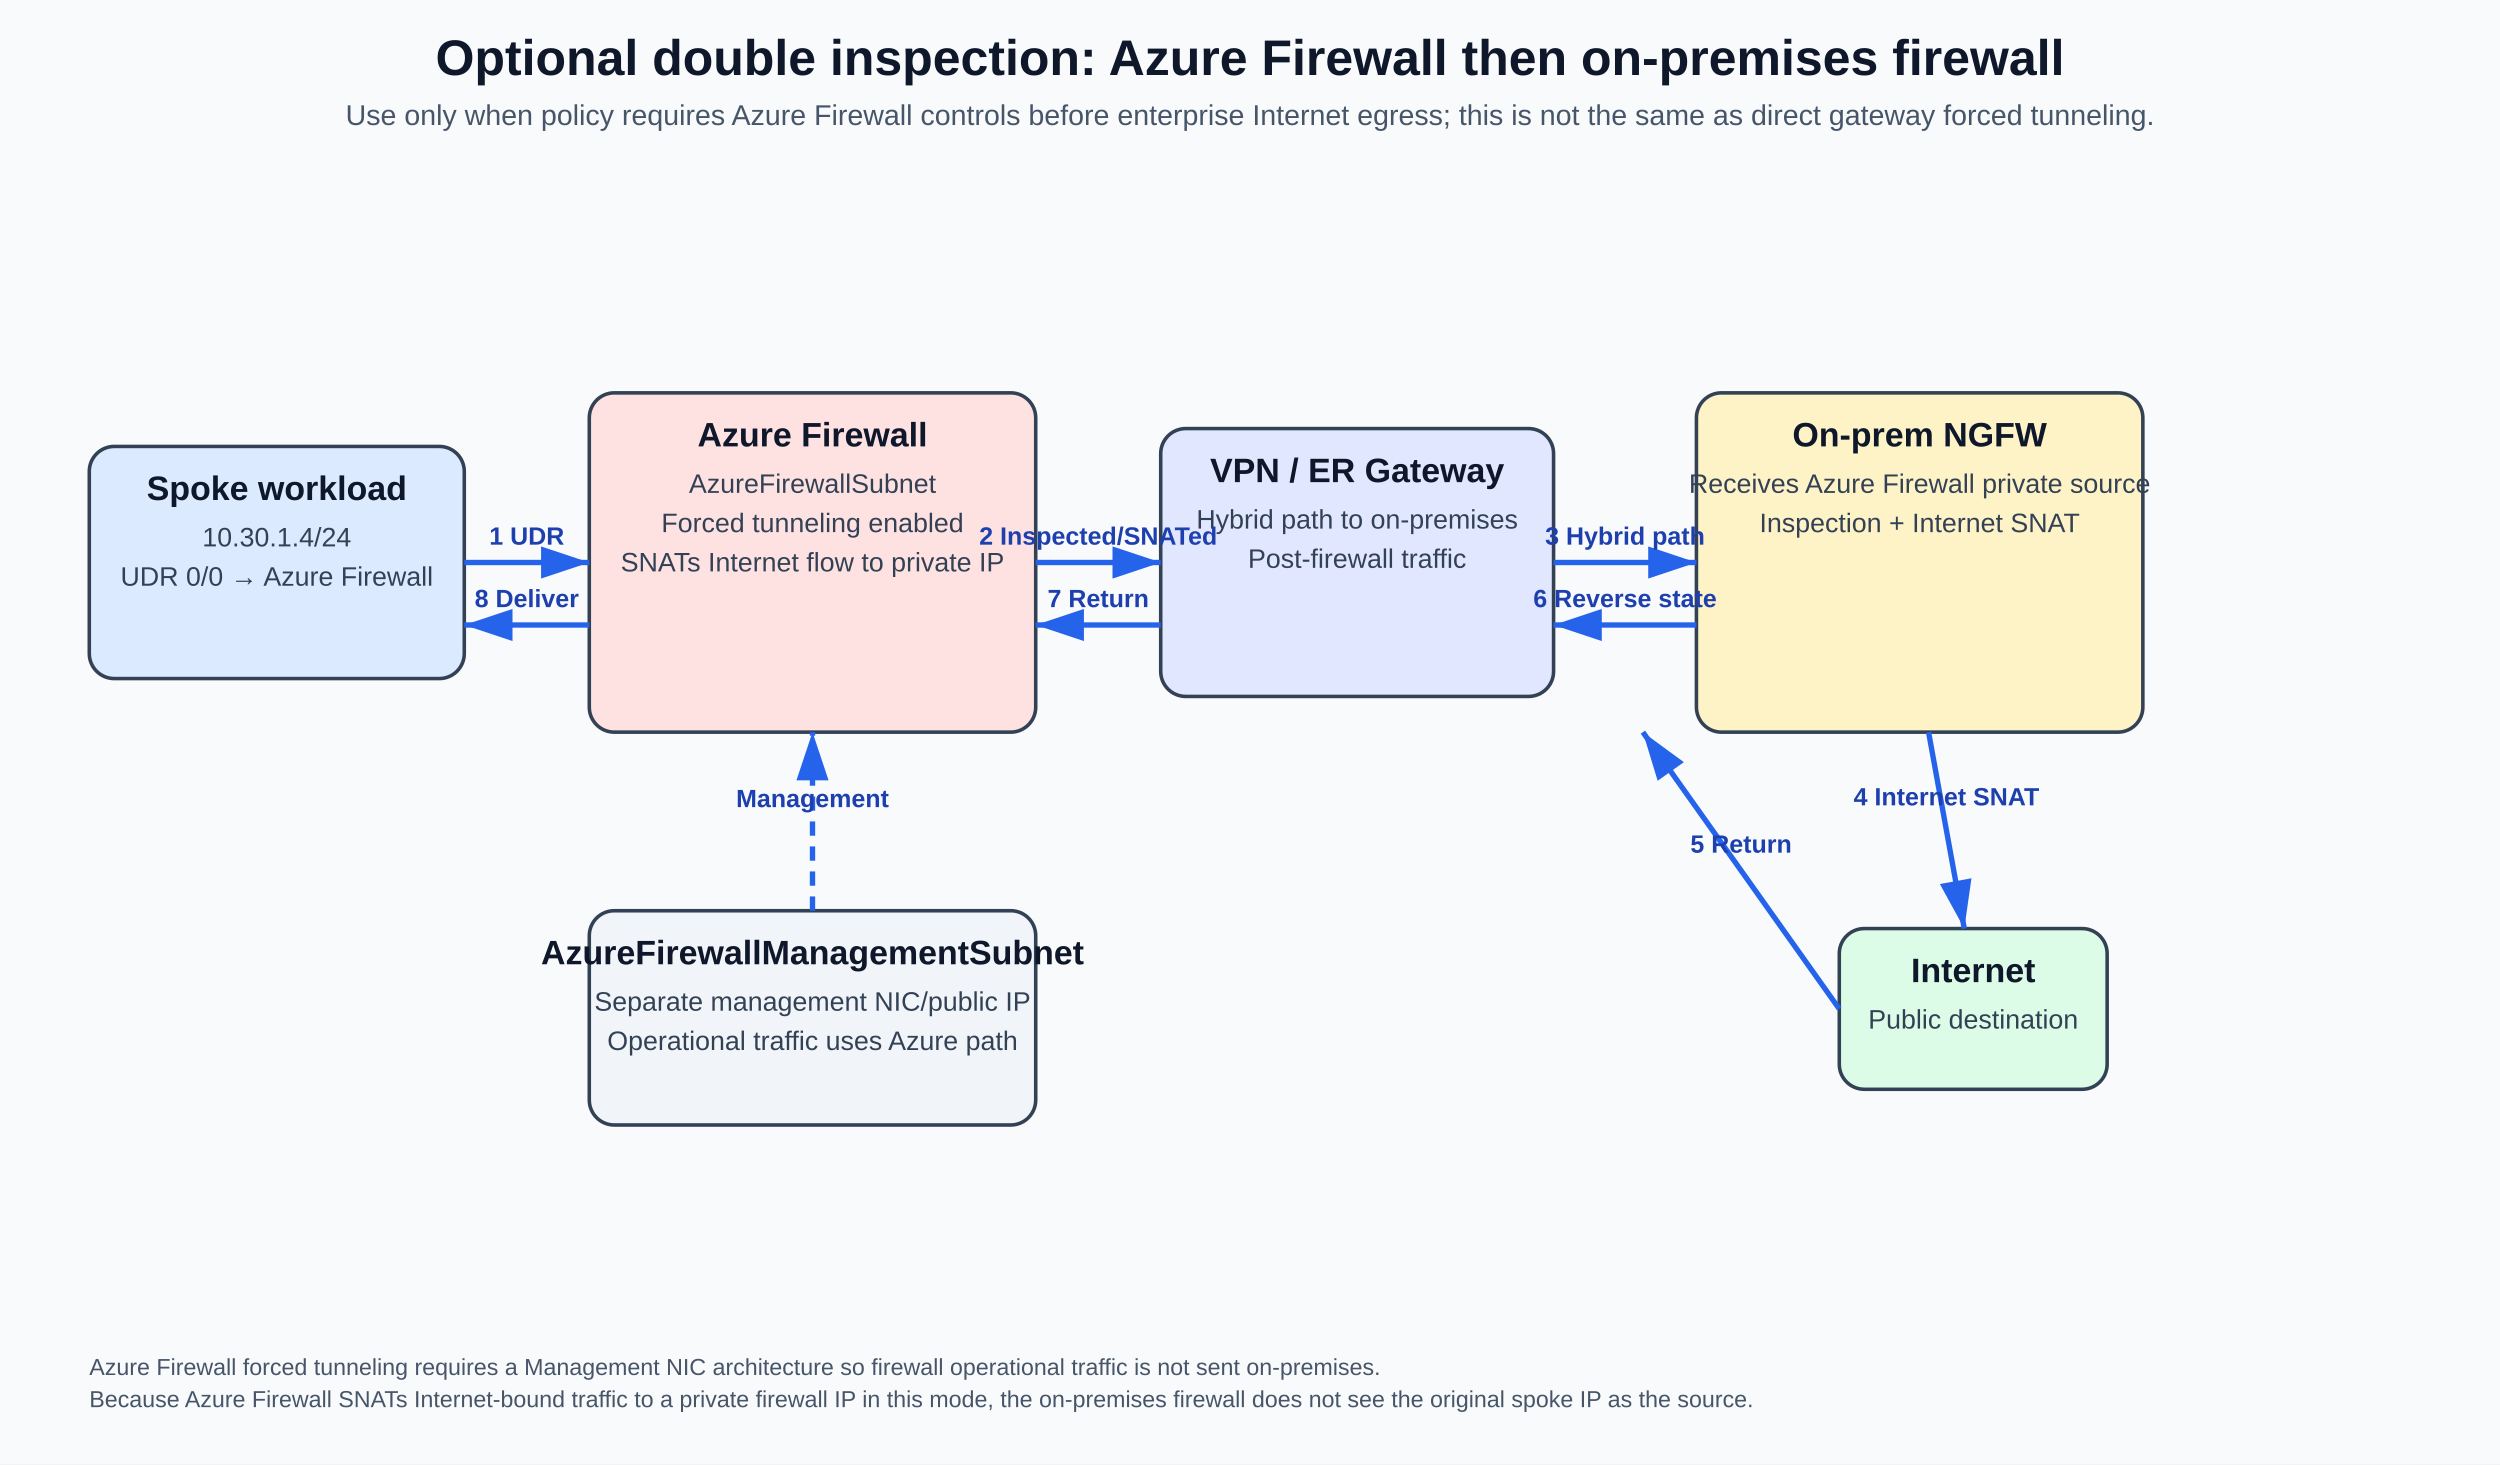
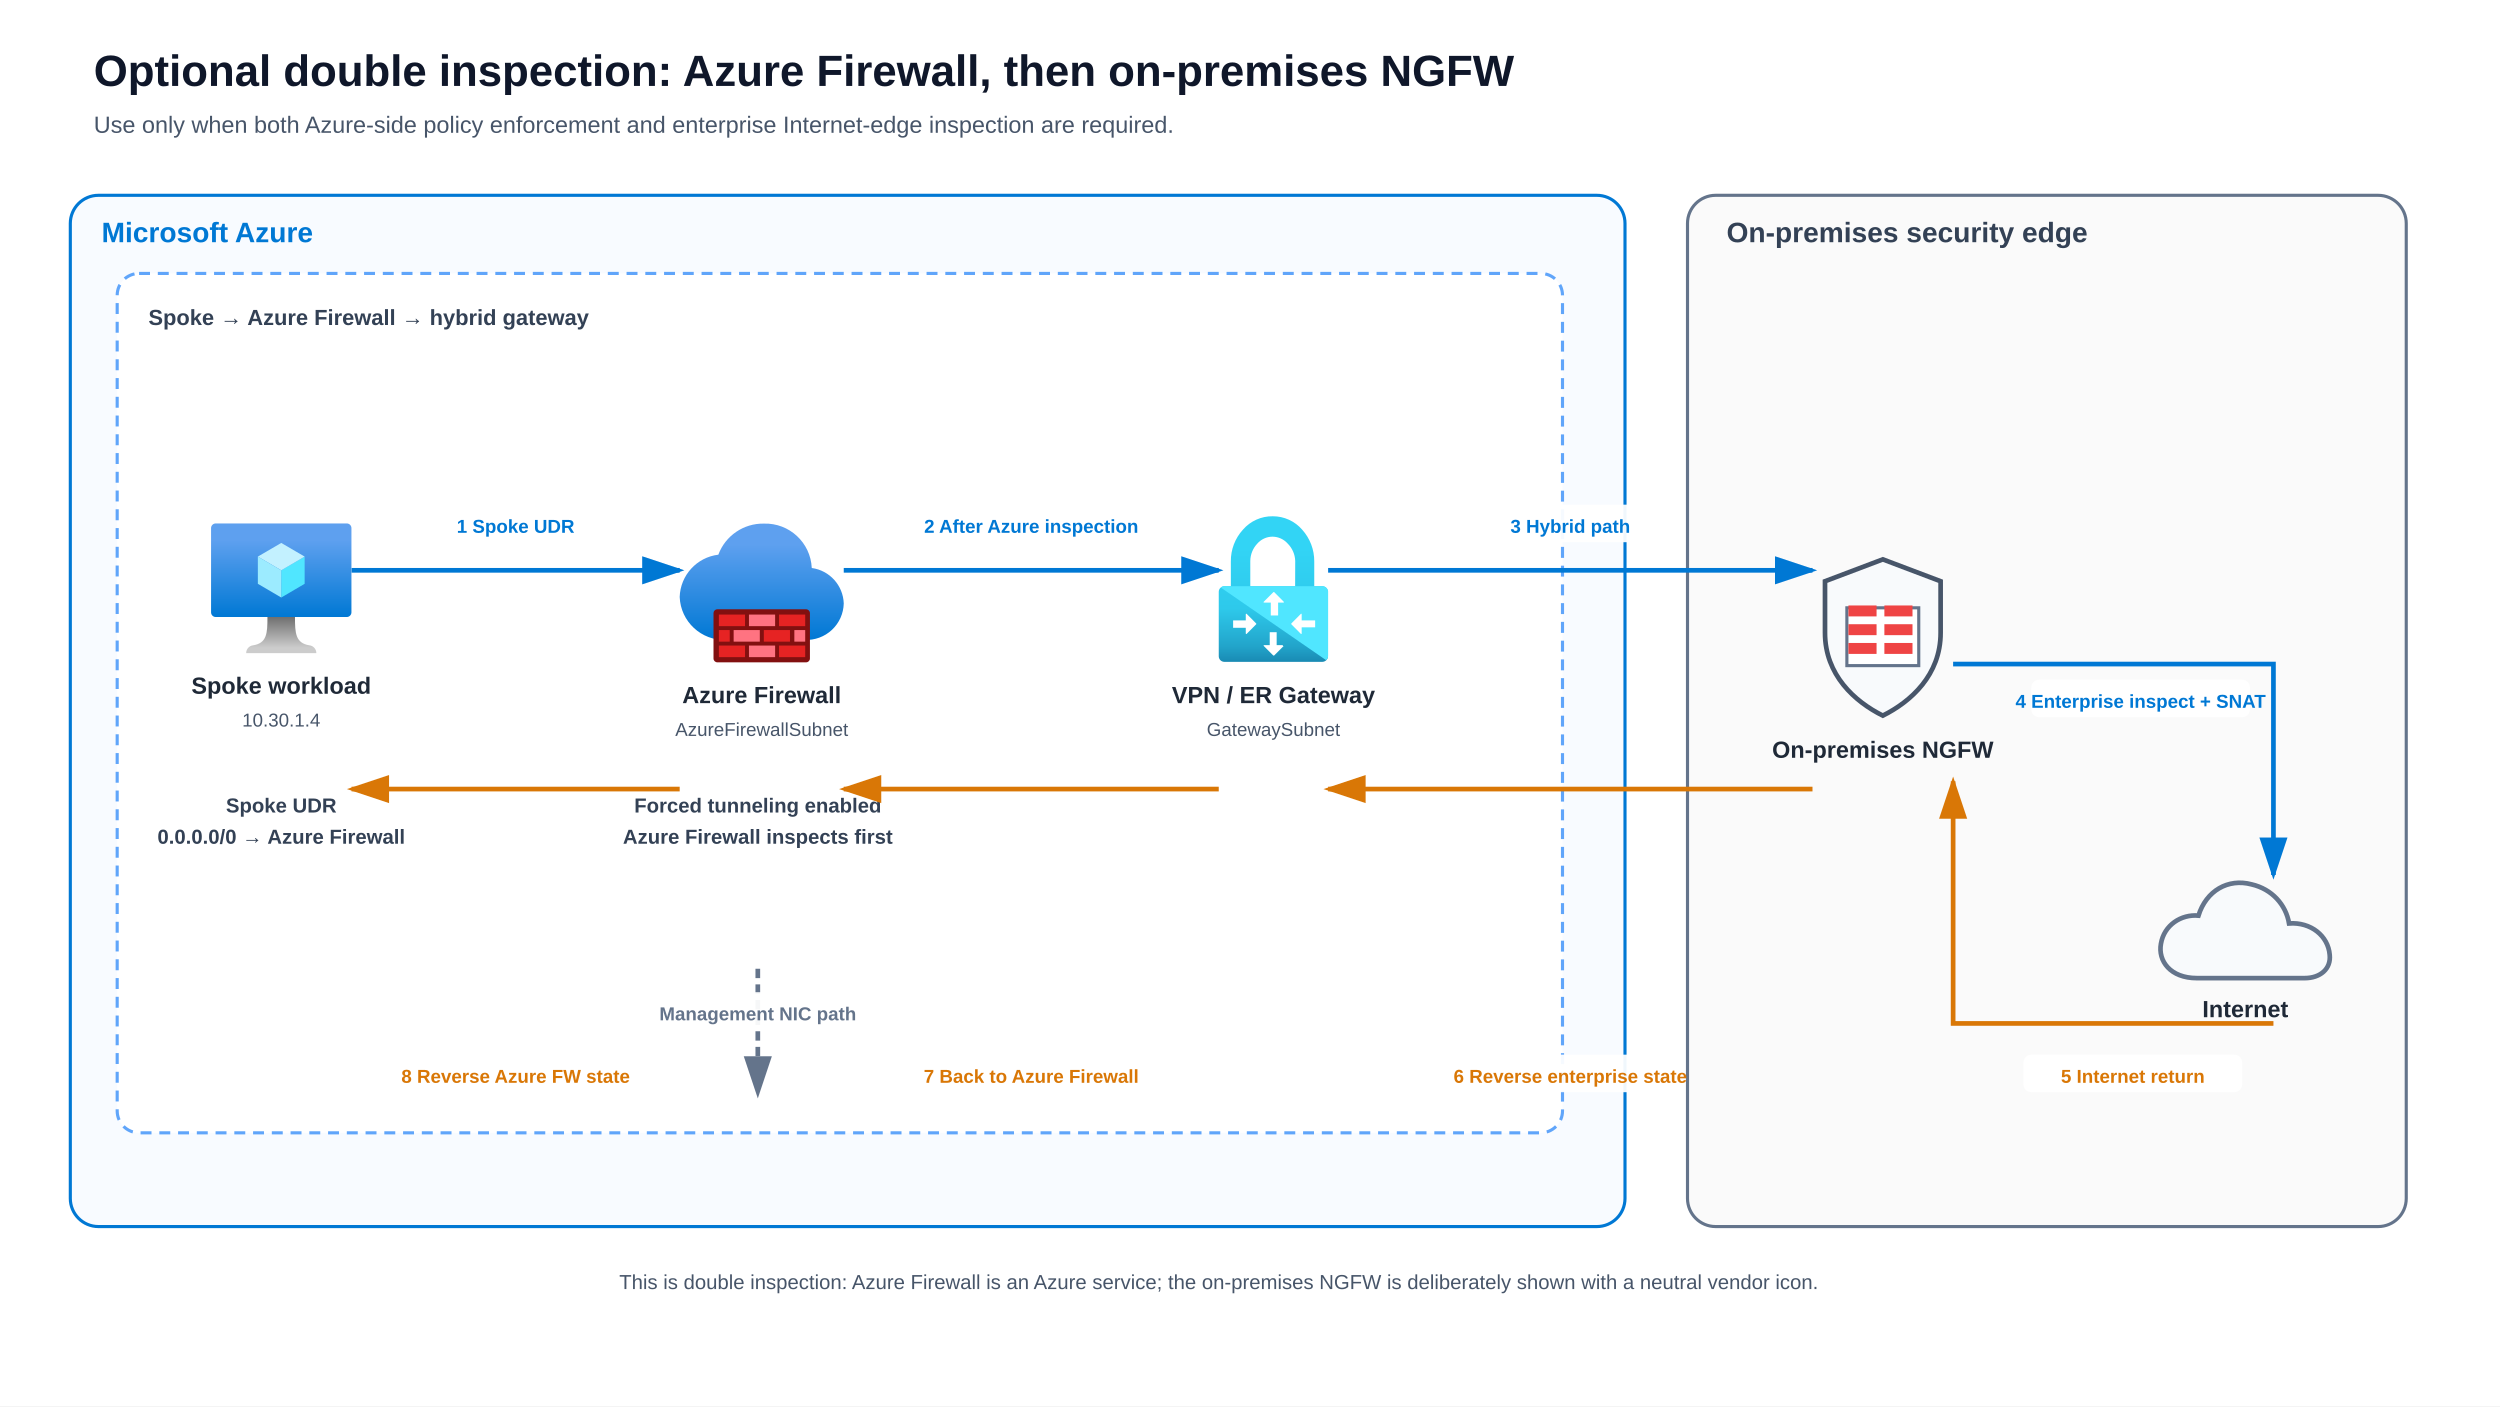
- <svg xmlns="http://www.w3.org/2000/svg" width="1400" height="820" viewBox="0 0 1400 820">
+ <svg xmlns="http://www.w3.org/2000/svg" width="1600" height="900" viewBox="0 0 1600 900">
  <defs>
-     <marker id="arrow" markerWidth="10" markerHeight="10" refX="9" refY="3" orient="auto" markerUnits="strokeWidth">
-       <path d="M0,0 L0,6 L9,3 z" fill="#2563eb" />
+     <linearGradient id="vmBlue" x1="0" y1="1" x2="0" y2="0">
+       <stop offset="0" stop-color="#0078d4" />
+       <stop offset=".82" stop-color="#5ea0ef" />
+     </linearGradient>
+     <linearGradient id="vmGray" x1="0" y1="1" x2="0" y2="0">
+       <stop offset=".15" stop-color="#ccc" />
+       <stop offset="1" stop-color="#707070" />
+     </linearGradient>
+     <linearGradient id="fwCloud" x1="0" y1="1" x2="0" y2="0">
+       <stop offset="0" stop-color="#0078d4" />
+       <stop offset=".82" stop-color="#5ea0ef" />
+     </linearGradient>
+     <linearGradient id="gwGrad" x1="0" y1="0" x2="0" y2="1">
+       <stop offset=".22" stop-color="#32d4f5" />
+       <stop offset=".63" stop-color="#2ec9eb" />
+       <stop offset=".89" stop-color="#22a5cb" />
+       <stop offset="1" stop-color="#198ab3" />
+     </linearGradient>
+     <marker id="arrBlue" markerWidth="10" markerHeight="10" refX="8" refY="3" orient="auto">
+       <path d="M0,0 L0,6 L9,3 z" fill="#0078D4" />
    </marker>
+     <marker id="arrOrange" markerWidth="10" markerHeight="10" refX="8" refY="3" orient="auto">
+       <path d="M0,0 L0,6 L9,3 z" fill="#D97706" />
+     </marker>
+     <marker id="arrGray" markerWidth="10" markerHeight="10" refX="8" refY="3" orient="auto">
+       <path d="M0,0 L0,6 L9,3 z" fill="#64748B" />
+     </marker>
+     <symbol id="ico-vm" viewBox="0 0 18 16.63">
+       <rect x="0" y="0" width="18" height="12" rx=".6" fill="url(#vmBlue)" />
+       <polygon points="9,9.5 9,6 12,4.25 12,7.74" fill="#50e6ff" />
+       <polygon points="6,4.25 9,2.5 12,4.25 9,6.01" fill="#c3f1ff" />
+       <polygon points="6,7.74 6,4.25 9,6.01 9,9.5" fill="#9cebff" />
+       <path d="M12.61 15.63C10.83 15.35 10.76 14.07 10.76 12H7.23c0 2.07-.06 3.35-1.84 3.63a1 1 0 0 0-.89 1h9a1 1 0 0 0-.89-1z" fill="url(#vmGray)" />
+     </symbol>
+     <symbol id="ico-fw" viewBox="0 0 18 15.22">
+       <path d="M18 8.76a4.06 4.06 0 0 0-3.51-3.89A5.1 5.1 0 0 0 9.24 0a5.23 5.23 0 0 0-5 3.41A4.82 4.82 0 0 0 0 8.05a4.9 4.9 0 0 0 5.07 4.71h8.65A4.1 4.1 0 0 0 18 8.76z" fill="url(#fwCloud)" />
+       <path d="M14.29 9.81a.42.42 0 0 0-.42-.41H4.13a.42.42 0 0 0-.42.41v5a.42.42 0 0 0 .42.41h9.74a.42.42 0 0 0 .42-.41z" fill="#821010" />
+       <rect x="4.3" y="9.98" width="2.87" height="1.27" fill="#e62323" />
+       <rect x="7.6" y="9.98" width="2.87" height="1.27" fill="#ff7381" />
+       <rect x="10.9" y="9.98" width="2.87" height="1.27" fill="#e62323" />
+       <rect x="4.3" y="11.68" width="1.19" height="1.27" fill="#e62323" />
+       <rect x="5.92" y="11.68" width="2.87" height="1.27" fill="#ff7381" />
+       <rect x="9.23" y="11.68" width="2.87" height="1.27" fill="#e62323" />
+       <rect x="12.58" y="11.68" width="1.19" height="1.27" fill="#ff7381" />
+       <rect x="4.3" y="13.38" width="2.87" height="1.27" fill="#e62323" />
+       <rect x="7.6" y="13.38" width="2.87" height="1.27" fill="#ff7381" />
+       <rect x="10.9" y="13.38" width="2.87" height="1.27" fill="#e62323" />
+     </symbol>
+     <symbol id="ico-gw" viewBox="0 0 13.56 18.05">
+       <path d="M12.84 8.67h-1V5.59a5.81 5.81 0 0 0-1.49-3.92A4.79 4.79 0 0 0 6.69 0 4.79 4.79 0 0 0 2.99 1.67 5.73 5.73 0 0 0 1.5 5.59v3.08H.69a.7.7 0 0 0-.69.69v8a.7.7 0 0 0 .69.69h12.15a.71.71 0 0 0 .7-.69v-8a.71.71 0 0 0-.7-.69zm-3.37 0H3.91V5.54a3.18 3.18 0 0 1 .87-2.15 2.51 2.51 0 0 1 1.88-.86 2.54 2.54 0 0 1 1.89.86 3.19 3.19 0 0 1 .93 2.14z" fill="url(#gwGrad)" />
+       <path d="M12.87 8.67H.7a.66.66 0 0 0-.44.17l13.05 9a.67.67 0 0 0 .25-.52v-8a.71.71 0 0 0-.69-.65z" fill="#50e6ff" />
+       <path d="M5.58 10.6l1.2-1.2h.09l1.19 1.2c.04.04.02.1-.04.1h-.66v1.6h-.91v-1.6h-.83c-.07 0-.09-.06-.04-.1zm2.47 5.48-1.19 1.19h-.09l-1.19-1.19c-.04-.04-.02-.1.04-.1h.7v-1.61h.86v1.61h.7c.07 0 .1.06.08.1zM3.35 14.53v-.7H1.78v-.92h1.57v-.76c0-.06.07-.09.11-.05l1.19 1.2v.08l-1.19 1.2c-.04.04-.11.01-.11-.05zm6.93-2.38v.76h1.67v.86h-1.67v.76c0 .06-.06.09-.1.05l-1.19-1.2v-.08l1.19-1.2c.04-.04.1-.01.1.05z" fill="#fff" />
+     </symbol>
  </defs>
-   <rect width="1400" height="820" fill="#f8fafc" />
-   <text x="700" y="42" text-anchor="middle" font-family="Arial" font-size="28" font-weight="700" fill="#0f172a">Optional double inspection: Azure Firewall then on-premises firewall</text>
-   <text x="700" y="70" text-anchor="middle" font-family="Arial" font-size="16" fill="#475569">Use only when policy requires Azure Firewall controls before enterprise Internet egress; this is not the same as direct gateway forced tunneling.</text>
-   <rect x="50" y="250" width="210" height="130" rx="14" fill="#dbeafe" stroke="#334155" stroke-width="2" />
-   <text x="155.0" y="280" text-anchor="middle" font-family="Arial" font-size="19" font-weight="700" fill="#0f172a">Spoke workload</text>
-   <text x="155.0" y="306" text-anchor="middle" font-family="Arial" font-size="15" fill="#334155">10.30.1.4/24</text>
-   <text x="155.0" y="328" text-anchor="middle" font-family="Arial" font-size="15" fill="#334155">UDR 0/0 → Azure Firewall</text>
-   <rect x="330" y="220" width="250" height="190" rx="14" fill="#fee2e2" stroke="#334155" stroke-width="2" />
-   <text x="455.0" y="250" text-anchor="middle" font-family="Arial" font-size="19" font-weight="700" fill="#0f172a">Azure Firewall</text>
-   <text x="455.0" y="276" text-anchor="middle" font-family="Arial" font-size="15" fill="#334155">AzureFirewallSubnet</text>
-   <text x="455.0" y="298" text-anchor="middle" font-family="Arial" font-size="15" fill="#334155">Forced tunneling enabled</text>
-   <text x="455.0" y="320" text-anchor="middle" font-family="Arial" font-size="15" fill="#334155">SNATs Internet flow to private IP</text>
-   <rect x="650" y="240" width="220" height="150" rx="14" fill="#e0e7ff" stroke="#334155" stroke-width="2" />
-   <text x="760.0" y="270" text-anchor="middle" font-family="Arial" font-size="19" font-weight="700" fill="#0f172a">VPN / ER Gateway</text>
-   <text x="760.0" y="296" text-anchor="middle" font-family="Arial" font-size="15" fill="#334155">Hybrid path to on-premises</text>
-   <text x="760.0" y="318" text-anchor="middle" font-family="Arial" font-size="15" fill="#334155">Post-firewall traffic</text>
-   <rect x="950" y="220" width="250" height="190" rx="14" fill="#fef3c7" stroke="#334155" stroke-width="2" />
-   <text x="1075.0" y="250" text-anchor="middle" font-family="Arial" font-size="19" font-weight="700" fill="#0f172a">On-prem NGFW</text>
-   <text x="1075.0" y="276" text-anchor="middle" font-family="Arial" font-size="15" fill="#334155">Receives Azure Firewall private source</text>
-   <text x="1075.0" y="298" text-anchor="middle" font-family="Arial" font-size="15" fill="#334155">Inspection + Internet SNAT</text>
-   <rect x="1030" y="520" width="150" height="90" rx="14" fill="#dcfce7" stroke="#334155" stroke-width="2" />
-   <text x="1105.0" y="550" text-anchor="middle" font-family="Arial" font-size="19" font-weight="700" fill="#0f172a">Internet</text>
-   <text x="1105.0" y="576" text-anchor="middle" font-family="Arial" font-size="15" fill="#334155">Public destination</text>
-   <rect x="330" y="510" width="250" height="120" rx="14" fill="#f1f5f9" stroke="#334155" stroke-width="2" />
-   <text x="455.0" y="540" text-anchor="middle" font-family="Arial" font-size="19" font-weight="700" fill="#0f172a">AzureFirewallManagementSubnet</text>
-   <text x="455.0" y="566" text-anchor="middle" font-family="Arial" font-size="15" fill="#334155">Separate management NIC/public IP</text>
-   <text x="455.0" y="588" text-anchor="middle" font-family="Arial" font-size="15" fill="#334155">Operational traffic uses Azure path</text>
-   <line x1="260" y1="315" x2="330" y2="315" stroke="#2563eb" stroke-width="3" marker-end="url(#arrow)" />
-   <text x="295.0" y="305.0" text-anchor="middle" font-family="Arial" font-size="14" font-weight="700" fill="#1e40af">1  UDR</text>
-   <line x1="580" y1="315" x2="650" y2="315" stroke="#2563eb" stroke-width="3" marker-end="url(#arrow)" />
-   <text x="615.0" y="305.0" text-anchor="middle" font-family="Arial" font-size="14" font-weight="700" fill="#1e40af">2  Inspected/SNATed</text>
-   <line x1="870" y1="315" x2="950" y2="315" stroke="#2563eb" stroke-width="3" marker-end="url(#arrow)" />
-   <text x="910.0" y="305.0" text-anchor="middle" font-family="Arial" font-size="14" font-weight="700" fill="#1e40af">3  Hybrid path</text>
-   <line x1="1080" y1="410" x2="1100" y2="520" stroke="#2563eb" stroke-width="3" marker-end="url(#arrow)" />
-   <text x="1090.0" y="451.0" text-anchor="middle" font-family="Arial" font-size="14" font-weight="700" fill="#1e40af">4  Internet SNAT</text>
-   <line x1="1030" y1="565" x2="920" y2="410" stroke="#2563eb" stroke-width="3" marker-end="url(#arrow)" />
-   <text x="975.0" y="477.5" text-anchor="middle" font-family="Arial" font-size="14" font-weight="700" fill="#1e40af">5  Return</text>
-   <line x1="950" y1="350" x2="870" y2="350" stroke="#2563eb" stroke-width="3" marker-end="url(#arrow)" />
-   <text x="910.0" y="340.0" text-anchor="middle" font-family="Arial" font-size="14" font-weight="700" fill="#1e40af">6  Reverse state</text>
-   <line x1="650" y1="350" x2="580" y2="350" stroke="#2563eb" stroke-width="3" marker-end="url(#arrow)" />
-   <text x="615.0" y="340.0" text-anchor="middle" font-family="Arial" font-size="14" font-weight="700" fill="#1e40af">7  Return</text>
-   <line x1="330" y1="350" x2="260" y2="350" stroke="#2563eb" stroke-width="3" marker-end="url(#arrow)" />
-   <text x="295.0" y="340.0" text-anchor="middle" font-family="Arial" font-size="14" font-weight="700" fill="#1e40af">8  Deliver</text>
-   <line x1="455" y1="510" x2="455" y2="410" stroke="#2563eb" stroke-width="3" marker-end="url(#arrow)" stroke-dasharray="8 6" />
-   <text x="455.0" y="452.0" text-anchor="middle" font-family="Arial" font-size="14" font-weight="700" fill="#1e40af">Management</text>
-   <text x="50" y="770" font-family="Arial" font-size="13" fill="#475569">Azure Firewall forced tunneling requires a Management NIC architecture so firewall operational traffic is not sent on-premises.</text>
-   <text x="50" y="788" font-family="Arial" font-size="13" fill="#475569">Because Azure Firewall SNATs Internet-bound traffic to a private firewall IP in this mode, the on-premises firewall does not see the original spoke IP as the source.</text>
+   <rect width="1600" height="900" fill="#ffffff" />
+   <text x="60" y="55" font-family="Segoe UI,Arial,sans-serif" font-size="28" font-weight="700" fill="#0f172a" text-anchor="start">Optional double inspection: Azure Firewall, then on-premises NGFW</text>
+   <text x="60" y="85" font-family="Segoe UI,Arial,sans-serif" font-size="15" fill="#475569" text-anchor="start">Use only when both Azure-side policy enforcement and enterprise Internet-edge inspection are required.</text>
+   <rect x="45" y="125" width="995" height="660" rx="18" fill="#f8fbff" stroke="#0078D4" stroke-width="2" />
+   <rect x="75" y="175" width="925" height="550" rx="14" fill="#fff" stroke="#60a5fa" stroke-width="2" stroke-dasharray="7 5" />
+   <text x="65" y="155" font-family="Segoe UI,Arial,sans-serif" font-size="18" font-weight="700" fill="#0078D4" text-anchor="start">Microsoft Azure</text>
+   <text x="95" y="208" font-family="Segoe UI,Arial,sans-serif" font-size="14" font-weight="600" fill="#334155" text-anchor="start">Spoke → Azure Firewall → hybrid gateway</text>
+   <use href="#ico-vm" x="135" y="335" width="90" height="83" />
+   <text x="180" y="444" font-family="Segoe UI,Arial,sans-serif" font-size="15" font-weight="600" fill="#1f2937" text-anchor="middle">Spoke workload</text>
+   <text x="180" y="465" font-family="Segoe UI,Arial,sans-serif" font-size="12" fill="#475569" text-anchor="middle">10.30.1.4</text>
+   <use href="#ico-fw" x="435" y="335" width="105" height="89" />
+   <text x="487.5" y="450" font-family="Segoe UI,Arial,sans-serif" font-size="15" font-weight="600" fill="#1f2937" text-anchor="middle">Azure Firewall</text>
+   <text x="487.5" y="471" font-family="Segoe UI,Arial,sans-serif" font-size="12" fill="#475569" text-anchor="middle">AzureFirewallSubnet</text>
+   <use href="#ico-gw" x="780" y="330" width="70" height="94" />
+   <text x="815" y="450" font-family="Segoe UI,Arial,sans-serif" font-size="15" font-weight="600" fill="#1f2937" text-anchor="middle">VPN / ER Gateway</text>
+   <text x="815" y="471" font-family="Segoe UI,Arial,sans-serif" font-size="12" fill="#475569" text-anchor="middle">GatewaySubnet</text>
+   <text x="180" y="520" font-family="Segoe UI,Arial,sans-serif" font-size="13" font-weight="600" fill="#334155" text-anchor="middle">Spoke UDR</text>
+   <text x="180" y="540" font-family="Segoe UI,Arial,sans-serif" font-size="13" font-weight="600" fill="#334155" text-anchor="middle">0.0.0.0/0 → Azure Firewall</text>
+   <text x="485" y="520" font-family="Segoe UI,Arial,sans-serif" font-size="13" font-weight="600" fill="#334155" text-anchor="middle">Forced tunneling enabled</text>
+   <text x="485" y="540" font-family="Segoe UI,Arial,sans-serif" font-size="13" font-weight="600" fill="#334155" text-anchor="middle">Azure Firewall inspects first</text>
+   <rect x="1080" y="125" width="460" height="660" rx="18" fill="#fafafa" stroke="#64748b" stroke-width="2" />
+   <text x="1105" y="155" font-family="Segoe UI,Arial,sans-serif" font-size="18" font-weight="700" fill="#334155" text-anchor="start">On-premises security edge</text>
+   <g transform="translate(1160,355)">
+     <path d="M45 3 L82 17 V50 C82 77 63 94 45 103 C27 94 8 77 8 50 V17Z" fill="#f8fafc" stroke="#475569" stroke-width="3" />
+     <path d="M22 34h46v37H22z" fill="#fff" stroke="#64748b" stroke-width="2" />
+     <path d="M23 36h44" stroke="#ef4444" stroke-width="7" stroke-dasharray="18 5" />
+     <path d="M23 48h44" stroke="#ef4444" stroke-width="7" stroke-dasharray="18 5" />
+     <path d="M23 60h44" stroke="#ef4444" stroke-width="7" stroke-dasharray="18 5" />
+   </g>
+   <text x="1205" y="485" font-family="Segoe UI,Arial,sans-serif" font-size="15" font-weight="600" fill="#1f2937" text-anchor="middle">On-premises NGFW</text>
+   <g transform="translate(1380,560)">
+     <path d="M26 66C9 66 1 55 3 44c2-12 13-19 24-18C32 10 46 2 61 6c13 3 22 13 24 25 14-1 25 8 26 20 1 9-6 15-16 15z" fill="#f8fafc" stroke="#64748b" stroke-width="3" />
+     <text x="57" y="91" font-family="Segoe UI,Arial,sans-serif" font-size="15" font-weight="600" fill="#1f2937" text-anchor="middle">Internet</text>
+   </g>
+   <path d="M225 365 H435" stroke="#0078D4" stroke-width="3" fill="none" marker-end="url(#arrBlue)" />
+   <rect x="260" y="323" width="140" height="24" rx="5" fill="#fff" opacity=".94" />
+   <text x="330" y="341" font-family="Segoe UI,Arial,sans-serif" font-size="12" font-weight="600" fill="#0078D4" text-anchor="middle">1  Spoke UDR</text>
+   <path d="M540 365 H780" stroke="#0078D4" stroke-width="3" fill="none" marker-end="url(#arrBlue)" />
+   <rect x="590" y="323" width="140" height="24" rx="5" fill="#fff" opacity=".94" />
+   <text x="660" y="341" font-family="Segoe UI,Arial,sans-serif" font-size="12" font-weight="600" fill="#0078D4" text-anchor="middle">2  After Azure inspection</text>
+   <path d="M850 365 H1160" stroke="#0078D4" stroke-width="3" fill="none" marker-end="url(#arrBlue)" />
+   <rect x="935" y="323" width="140" height="24" rx="5" fill="#fff" opacity=".94" />
+   <text x="1005" y="341" font-family="Segoe UI,Arial,sans-serif" font-size="12" font-weight="600" fill="#0078D4" text-anchor="middle">3  Hybrid path</text>
+   <path d="M1250 425 H1455 V560" stroke="#0078D4" stroke-width="3" fill="none" marker-end="url(#arrBlue)" />
+   <rect x="1300" y="435" width="140" height="24" rx="5" fill="#fff" opacity=".94" />
+   <text x="1370" y="453" font-family="Segoe UI,Arial,sans-serif" font-size="12" font-weight="600" fill="#0078D4" text-anchor="middle">4  Enterprise inspect + SNAT</text>
+   <path d="M1455 655 H1250 V500" stroke="#D97706" stroke-width="3" fill="none" marker-end="url(#arrOrange)" />
+   <rect x="1295" y="675" width="140" height="24" rx="5" fill="#fff" opacity=".94" />
+   <text x="1365" y="693" font-family="Segoe UI,Arial,sans-serif" font-size="12" font-weight="600" fill="#D97706" text-anchor="middle">5  Internet return</text>
+   <path d="M1160 505 H850" stroke="#D97706" stroke-width="3" fill="none" marker-end="url(#arrOrange)" />
+   <rect x="935" y="675" width="140" height="24" rx="5" fill="#fff" opacity=".94" />
+   <text x="1005" y="693" font-family="Segoe UI,Arial,sans-serif" font-size="12" font-weight="600" fill="#D97706" text-anchor="middle">6  Reverse enterprise state</text>
+   <path d="M780 505 H540" stroke="#D97706" stroke-width="3" fill="none" marker-end="url(#arrOrange)" />
+   <rect x="590" y="675" width="140" height="24" rx="5" fill="#fff" opacity=".94" />
+   <text x="660" y="693" font-family="Segoe UI,Arial,sans-serif" font-size="12" font-weight="600" fill="#D97706" text-anchor="middle">7  Back to Azure Firewall</text>
+   <path d="M435 505 H225" stroke="#D97706" stroke-width="3" fill="none" marker-end="url(#arrOrange)" />
+   <rect x="260" y="675" width="140" height="24" rx="5" fill="#fff" opacity=".94" />
+   <text x="330" y="693" font-family="Segoe UI,Arial,sans-serif" font-size="12" font-weight="600" fill="#D97706" text-anchor="middle">8  Reverse Azure FW state</text>
+   <path d="M485 620 V700" stroke="#64748B" stroke-width="3" fill="none" marker-end="url(#arrGray)" stroke-dasharray="6 4" />
+   <rect x="415" y="635" width="140" height="24" rx="5" fill="#fff" opacity=".94" />
+   <text x="485" y="653" font-family="Segoe UI,Arial,sans-serif" font-size="12" font-weight="600" fill="#64748B" text-anchor="middle">Management NIC path</text>
+   <text x="780" y="825" font-family="Segoe UI,Arial,sans-serif" font-size="13" fill="#475569" text-anchor="middle">This is double inspection: Azure Firewall is an Azure service; the on-premises NGFW is deliberately shown with a neutral vendor icon.</text>
</svg>
